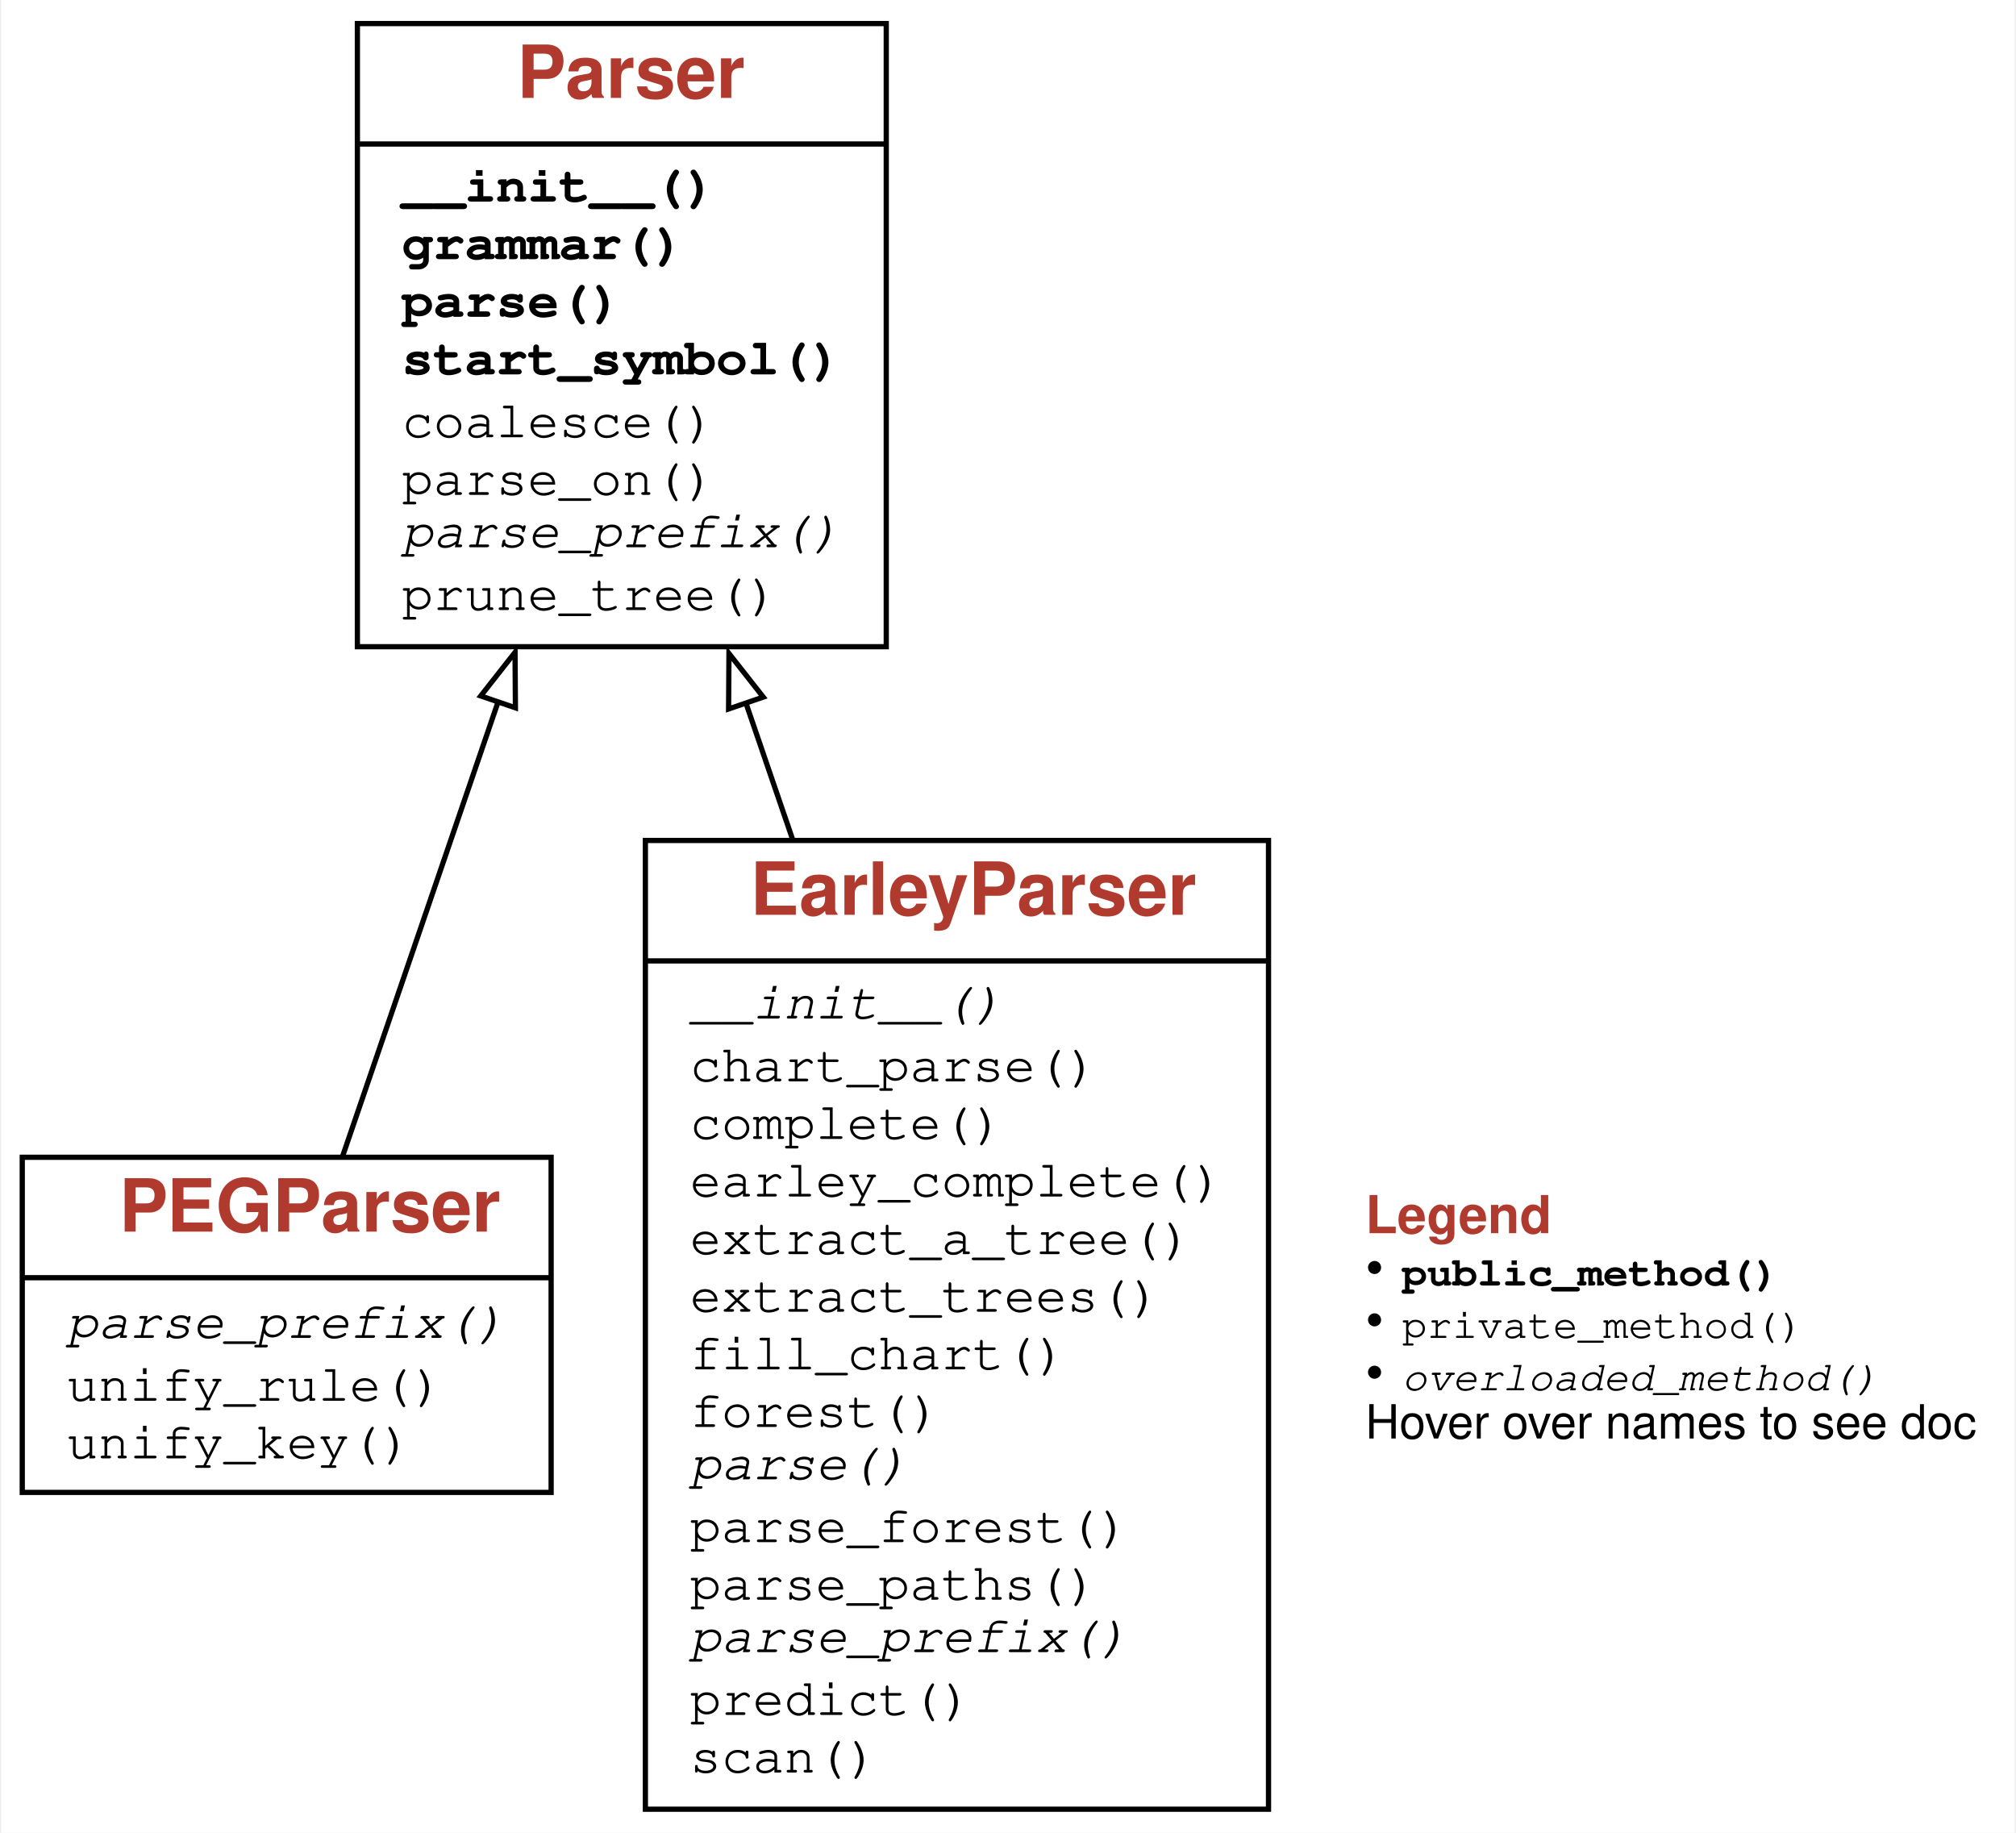
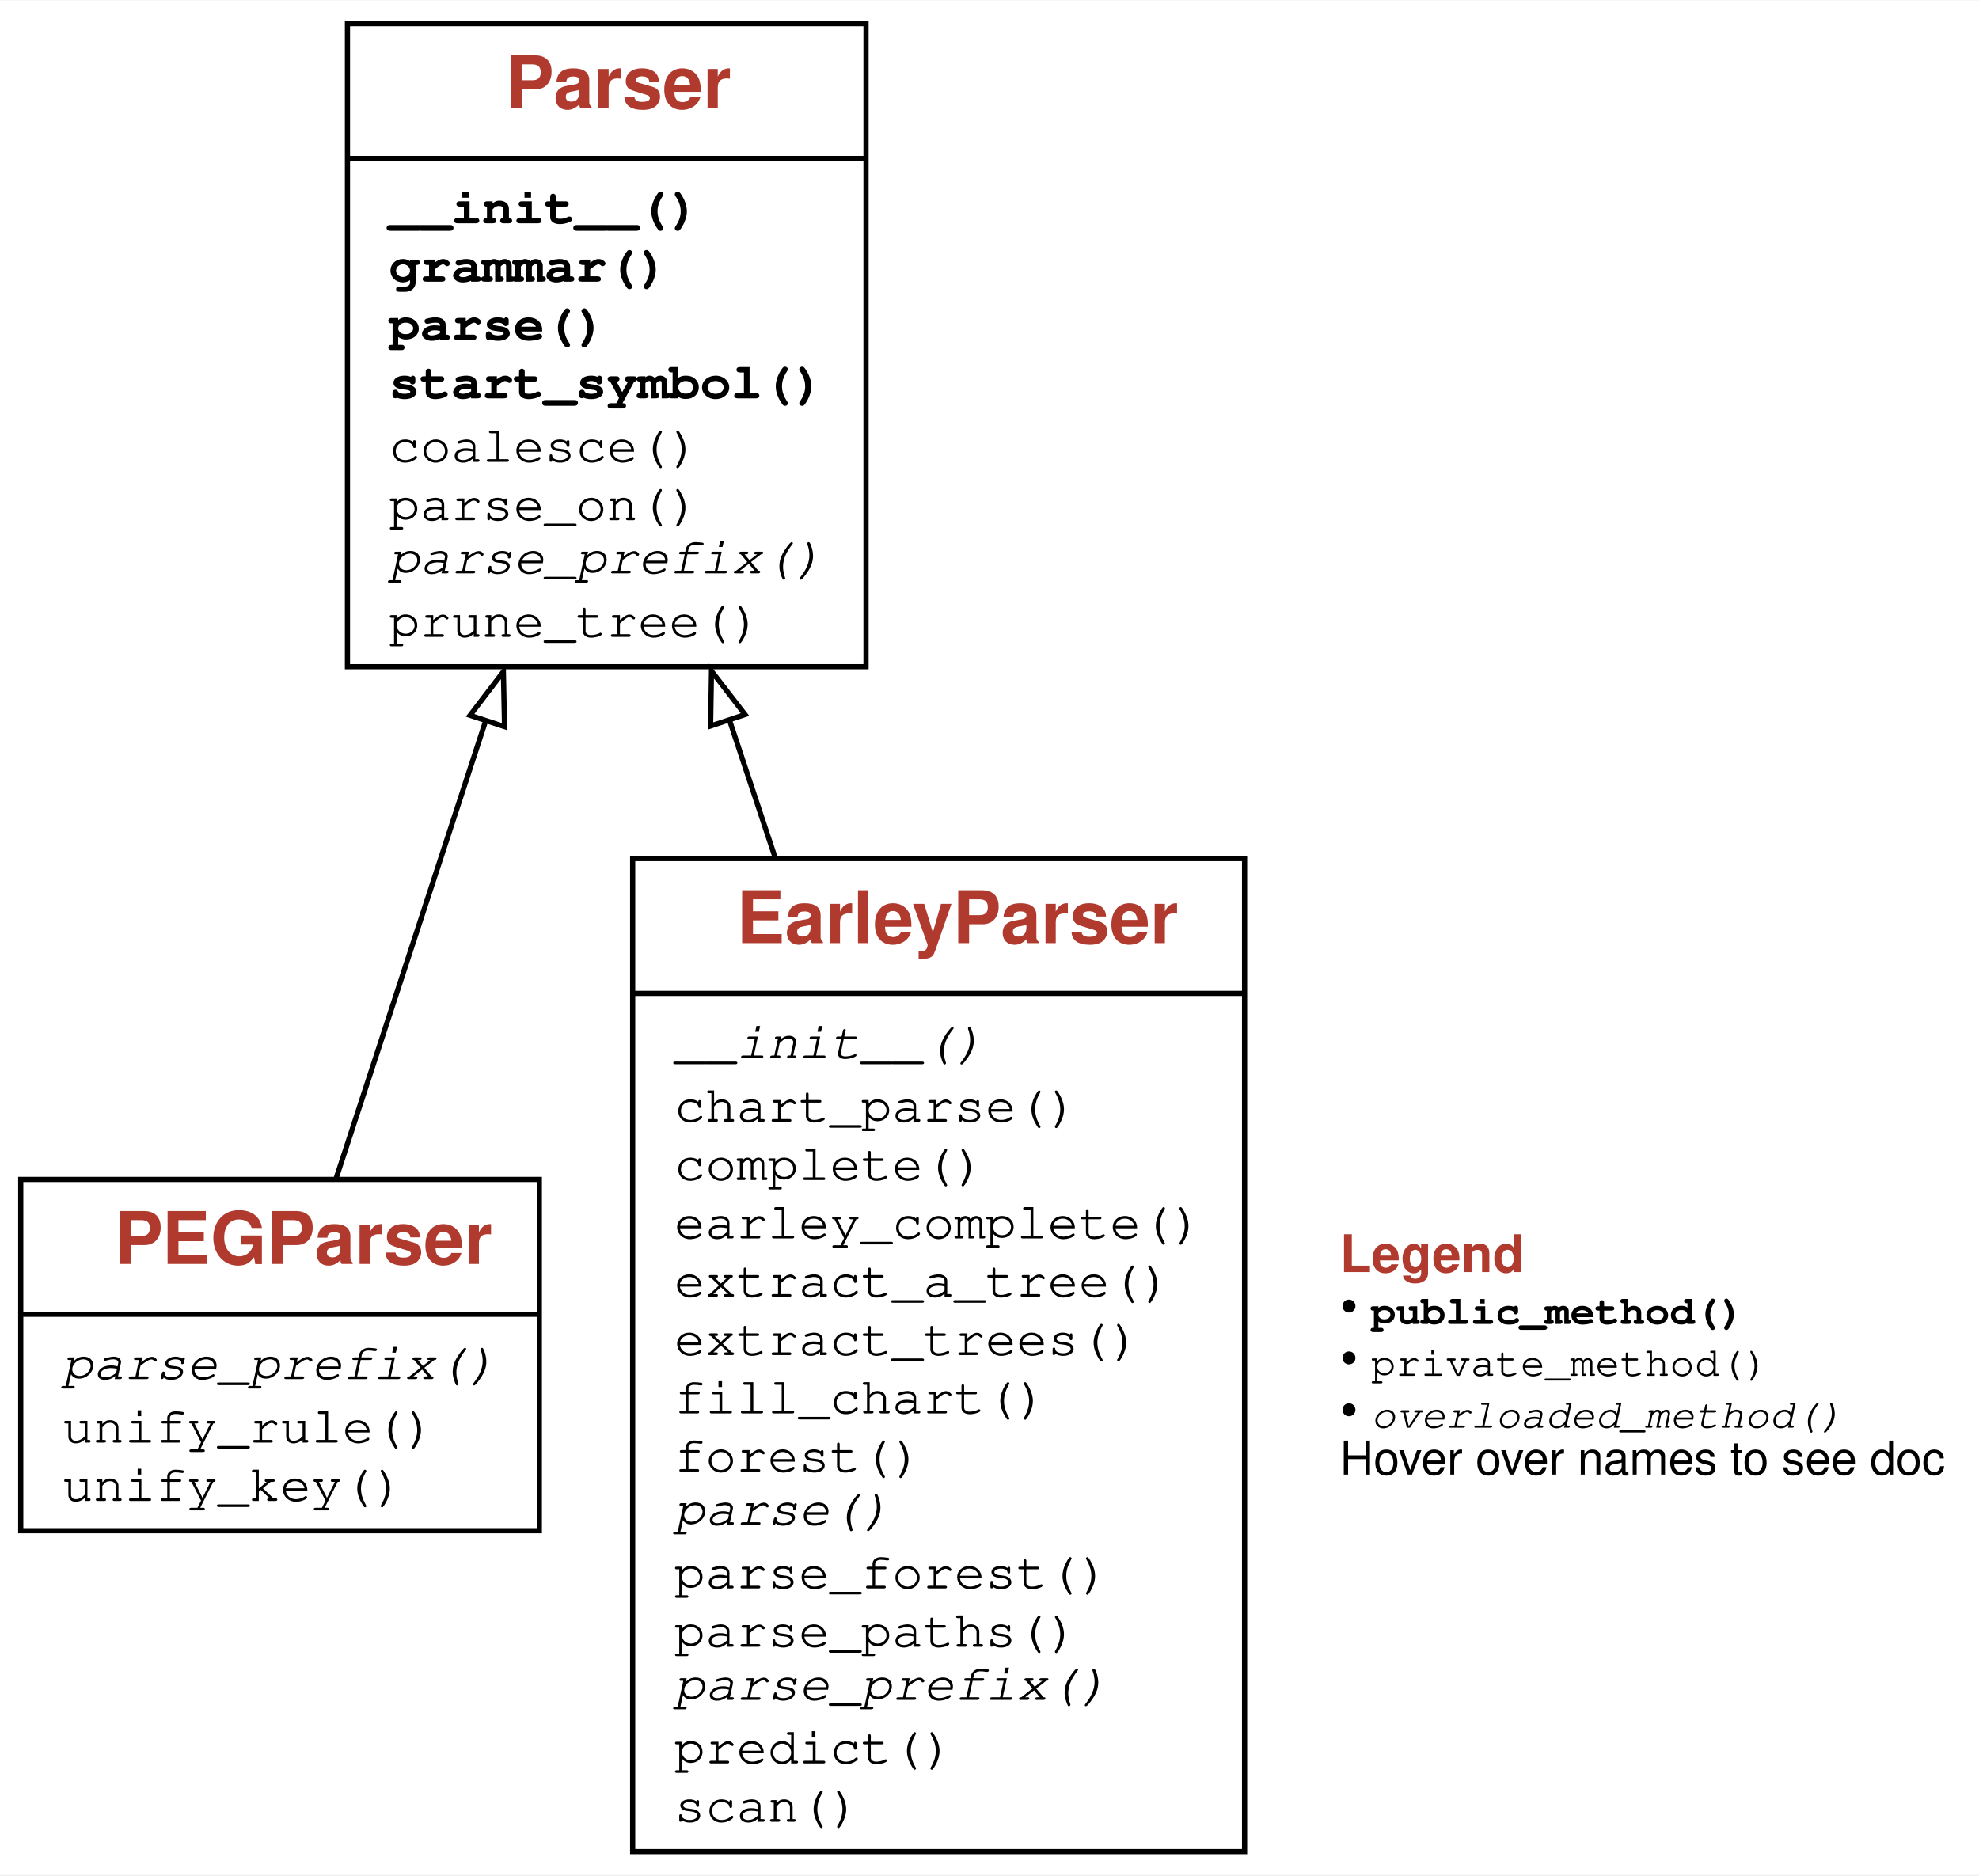
- <svg xmlns="http://www.w3.org/2000/svg" xmlns:xlink="http://www.w3.org/1999/xlink" width="385pt" height="350pt" viewBox="0.00 0.00 384.50 350.00">
-   <g id="graph0" class="graph" transform="scale(1 1) rotate(0) translate(4 346)">
+ <svg xmlns="http://www.w3.org/2000/svg" xmlns:xlink="http://www.w3.org/1999/xlink" width="382pt" height="362pt" viewBox="0.00 0.00 381.62 361.50">
+   <g id="graph0" class="graph" transform="scale(1 1) rotate(0) translate(4 357.5)">
    <g id="a_graph0">
      <a xlink:title="PEGParser class hierarchy">
-         <polygon fill="white" stroke="none" points="-4,4 -4,-346 380.5,-346 380.5,4 -4,4" />
+         <polygon fill="white" stroke="none" points="-4,4 -4,-357.5 377.62,-357.5 377.62,4 -4,4" />
      </a>
    </g>
    <g id="node1" class="node">
      <g id="a_node1">
        <a xlink:href="#" xlink:title="class PEGParser:&#10;Packrat parser for Parsing Expression Grammars (PEGs).">
-           <polygon fill="none" stroke="black" points="0,-61 0,-125 101,-125 101,-61 0,-61" />
-           <text text-anchor="start" x="18.5" y="-110.8" font-family="Patua One, Helvetica, sans-serif" font-weight="bold" font-size="14.00" fill="#b03a2e">PEGParser</text>
-           <polyline fill="none" stroke="black" points="0,-102 101,-102" />
+           <polygon fill="none" stroke="black" points="0,-62.38 0,-130.12 100,-130.12 100,-62.38 0,-62.38" />
+           <text text-anchor="start" x="18.12" y="-113.83" font-family="Patua One, Helvetica, sans-serif" font-weight="bold" font-size="14.00" fill="#b03a2e">PEGParser</text>
+           <polyline fill="none" stroke="black" points="0,-104.12 100,-104.12" />
          <g id="a_node1_0">
            <a xlink:href="#" xlink:title="PEGParser">
              <g id="a_node1_1">
                <a xlink:href="#" xlink:title="parse_prefix(self, text):&#10;Return pair (cursor, forest) for longest prefix of text.&#10;To be defined in subclasses.">
-                   <text text-anchor="start" x="8.5" y="-90.5" font-family="'Fira Mono', 'Source Code Pro', 'Courier', monospace" font-style="italic" font-size="10.00">parse_prefix()</text>
+                   <text text-anchor="start" x="8" y="-91.62" font-family="'Fira Mono', 'Source Code Pro', 'Courier', monospace" font-style="italic" font-size="10.00">parse_prefix()</text>
                </a>
              </g>
              <g id="a_node1_2">
                <a xlink:href="#" xlink:title="unify_rule(self, rule, text, at)">
-                   <text text-anchor="start" x="8.5" y="-78.5" font-family="'Fira Mono', 'Source Code Pro', 'Courier', monospace" font-size="10.00">unify_rule()</text>
+                   <text text-anchor="start" x="8" y="-79.38" font-family="'Fira Mono', 'Source Code Pro', 'Courier', monospace" font-size="10.00">unify_rule()</text>
                </a>
              </g>
              <g id="a_node1_3">
                <a xlink:href="#" xlink:title="unify_key(self, key, text, at=0)">
-                   <text text-anchor="start" x="8.5" y="-67.5" font-family="'Fira Mono', 'Source Code Pro', 'Courier', monospace" font-size="10.00">unify_key()</text>
+                   <text text-anchor="start" x="8" y="-68.12" font-family="'Fira Mono', 'Source Code Pro', 'Courier', monospace" font-size="10.00">unify_key()</text>
                </a>
              </g>
            </a>
          </g>
        </a>
      </g>
    </g>
    <g id="node2" class="node">
      <g id="a_node2">
        <a xlink:href="#" xlink:title="class Parser:&#10;Base class for parsing.">
-           <polygon fill="none" stroke="black" points="64,-222.5 64,-341.5 165,-341.5 165,-222.5 64,-222.5" />
-           <text text-anchor="start" x="94.5" y="-327.3" font-family="Patua One, Helvetica, sans-serif" font-weight="bold" font-size="14.00" fill="#b03a2e">Parser</text>
-           <polyline fill="none" stroke="black" points="64,-318.5 165,-318.5" />
+           <polygon fill="none" stroke="black" points="63,-229 63,-353 163,-353 163,-229 63,-229" />
+           <text text-anchor="start" x="93.5" y="-336.7" font-family="Patua One, Helvetica, sans-serif" font-weight="bold" font-size="14.00" fill="#b03a2e">Parser</text>
+           <polyline fill="none" stroke="black" points="63,-327 163,-327" />
          <g id="a_node2_4">
            <a xlink:href="#" xlink:title="Parser">
              <g id="a_node2_5">
                <a xlink:href="#" xlink:title="__init__(self, grammar, **kwargs):&#10;Constructor.&#10;`grammar` is the grammar to be used for parsing.&#10;Keyword arguments:&#10;`start_symbol` is the start symbol (default: '&lt;start&gt;').&#10;`log` enables logging (default: False).&#10;`coalesce` defines if tokens should be coalesced (default: True).&#10;`tokens`, if set, is a set of tokens to be used.">
-                   <text text-anchor="start" x="72.5" y="-307.5" font-family="'Fira Mono', 'Source Code Pro', 'Courier', monospace" font-weight="bold" font-size="10.00">__init__()</text>
+                   <text text-anchor="start" x="71" y="-314.5" font-family="'Fira Mono', 'Source Code Pro', 'Courier', monospace" font-weight="bold" font-size="10.00">__init__()</text>
                </a>
              </g>
              <g id="a_node2_6">
                <a xlink:href="#" xlink:title="grammar(self) -&gt; Grammar:&#10;Return the grammar of this parser.">
-                   <text text-anchor="start" x="72.5" y="-296.5" font-family="'Fira Mono', 'Source Code Pro', 'Courier', monospace" font-weight="bold" font-size="10.00">grammar()</text>
+                   <text text-anchor="start" x="71" y="-303.25" font-family="'Fira Mono', 'Source Code Pro', 'Courier', monospace" font-weight="bold" font-size="10.00">grammar()</text>
                </a>
              </g>
              <g id="a_node2_7">
                <a xlink:href="#" xlink:title="parse(self, text: str) -&gt; Iterable[DerivationTree]:&#10;Parse `text` using the grammar.&#10;Return an iterable of parse trees.">
-                   <text text-anchor="start" x="72.5" y="-285.5" font-family="'Fira Mono', 'Source Code Pro', 'Courier', monospace" font-weight="bold" font-size="10.00">parse()</text>
+                   <text text-anchor="start" x="71" y="-292" font-family="'Fira Mono', 'Source Code Pro', 'Courier', monospace" font-weight="bold" font-size="10.00">parse()</text>
                </a>
              </g>
              <g id="a_node2_8">
                <a xlink:href="#" xlink:title="start_symbol(self) -&gt; str:&#10;Return the start symbol of this parser.">
-                   <text text-anchor="start" x="72.5" y="-274.5" font-family="'Fira Mono', 'Source Code Pro', 'Courier', monospace" font-weight="bold" font-size="10.00">start_symbol()</text>
+                   <text text-anchor="start" x="71" y="-280.75" font-family="'Fira Mono', 'Source Code Pro', 'Courier', monospace" font-weight="bold" font-size="10.00">start_symbol()</text>
                </a>
              </g>
              <g id="a_node2_9">
                <a xlink:href="#" xlink:title="coalesce(self, children: List[DerivationTree]) -&gt; List[DerivationTree]">
-                   <text text-anchor="start" x="72.5" y="-262.5" font-family="'Fira Mono', 'Source Code Pro', 'Courier', monospace" font-size="10.00">coalesce()</text>
+                   <text text-anchor="start" x="71" y="-268.5" font-family="'Fira Mono', 'Source Code Pro', 'Courier', monospace" font-size="10.00">coalesce()</text>
                </a>
              </g>
              <g id="a_node2_10">
                <a xlink:href="#" xlink:title="parse_on(self, text: str, start_symbol: str) -&gt; Generator">
-                   <text text-anchor="start" x="72.5" y="-251.5" font-family="'Fira Mono', 'Source Code Pro', 'Courier', monospace" font-size="10.00">parse_on()</text>
+                   <text text-anchor="start" x="71" y="-257.25" font-family="'Fira Mono', 'Source Code Pro', 'Courier', monospace" font-size="10.00">parse_on()</text>
                </a>
              </g>
              <g id="a_node2_11">
                <a xlink:href="#" xlink:title="parse_prefix(self, text: str) -&gt; Tuple[int, Iterable[DerivationTree]]:&#10;Return pair (cursor, forest) for longest prefix of text.&#10;To be defined in subclasses.">
-                   <text text-anchor="start" x="72.5" y="-241.5" font-family="'Fira Mono', 'Source Code Pro', 'Courier', monospace" font-style="italic" font-size="10.00">parse_prefix()</text>
+                   <text text-anchor="start" x="71" y="-247" font-family="'Fira Mono', 'Source Code Pro', 'Courier', monospace" font-style="italic" font-size="10.00">parse_prefix()</text>
                </a>
              </g>
              <g id="a_node2_12">
                <a xlink:href="#" xlink:title="prune_tree(self, tree)">
-                   <text text-anchor="start" x="72.5" y="-229.5" font-family="'Fira Mono', 'Source Code Pro', 'Courier', monospace" font-size="10.00">prune_tree()</text>
+                   <text text-anchor="start" x="71" y="-234.75" font-family="'Fira Mono', 'Source Code Pro', 'Courier', monospace" font-size="10.00">prune_tree()</text>
                </a>
              </g>
            </a>
          </g>
        </a>
      </g>
    </g>
    <g id="edge1" class="edge">
-       <path fill="none" stroke="black" d="M61.07,-124.88C69.16,-148.53 80.64,-182.08 90.89,-212.02" />
-       <polygon fill="none" stroke="black" points="87.56,-213.1 94.11,-221.43 94.18,-210.83 87.56,-213.1" />
+       <path fill="none" stroke="black" d="M60.69,-129.95C68.64,-154.27 79.78,-188.37 89.75,-218.86" />
+       <polygon fill="none" stroke="black" points="86.64,-219.62 93.07,-228.04 93.29,-217.44 86.64,-219.62" />
    </g>
    <g id="node3" class="node">
      <g id="a_node3">
        <a xlink:href="#" xlink:title="class EarleyParser:&#10;Earley Parser. This parser can parse any context-free grammar.">
-           <polygon fill="none" stroke="black" points="119,-0.5 119,-185.5 238,-185.5 238,-0.5 119,-0.5" />
-           <text text-anchor="start" x="139" y="-171.3" font-family="Patua One, Helvetica, sans-serif" font-weight="bold" font-size="14.00" fill="#b03a2e">EarleyParser</text>
-           <polyline fill="none" stroke="black" points="119,-162.5 238,-162.5" />
+           <polygon fill="none" stroke="black" points="118,-0.5 118,-192 236,-192 236,-0.5 118,-0.5" />
+           <text text-anchor="start" x="138" y="-175.7" font-family="Patua One, Helvetica, sans-serif" font-weight="bold" font-size="14.00" fill="#b03a2e">EarleyParser</text>
+           <polyline fill="none" stroke="black" points="118,-166 236,-166" />
          <g id="a_node3_13">
            <a xlink:href="#" xlink:title="EarleyParser">
              <g id="a_node3_14">
                <a xlink:href="#" xlink:title="__init__(self, grammar, **kwargs):&#10;Constructor.&#10;`grammar` is the grammar to be used for parsing.&#10;Keyword arguments:&#10;`start_symbol` is the start symbol (default: '&lt;start&gt;').&#10;`log` enables logging (default: False).&#10;`coalesce` defines if tokens should be coalesced (default: True).&#10;`tokens`, if set, is a set of tokens to be used.">
-                   <text text-anchor="start" x="127.5" y="-151.5" font-family="'Fira Mono', 'Source Code Pro', 'Courier', monospace" font-style="italic" font-size="10.00">__init__()</text>
+                   <text text-anchor="start" x="126" y="-153.5" font-family="'Fira Mono', 'Source Code Pro', 'Courier', monospace" font-style="italic" font-size="10.00">__init__()</text>
                </a>
              </g>
              <g id="a_node3_15">
                <a xlink:href="#" xlink:title="chart_parse(self, words, start)">
-                   <text text-anchor="start" x="127.5" y="-139.5" font-family="'Fira Mono', 'Source Code Pro', 'Courier', monospace" font-size="10.00">chart_parse()</text>
+                   <text text-anchor="start" x="126" y="-141.25" font-family="'Fira Mono', 'Source Code Pro', 'Courier', monospace" font-size="10.00">chart_parse()</text>
                </a>
              </g>
              <g id="a_node3_16">
                <a xlink:href="#" xlink:title="complete(self, col, state)">
-                   <text text-anchor="start" x="127.5" y="-128.5" font-family="'Fira Mono', 'Source Code Pro', 'Courier', monospace" font-size="10.00">complete()</text>
+                   <text text-anchor="start" x="126" y="-130" font-family="'Fira Mono', 'Source Code Pro', 'Courier', monospace" font-size="10.00">complete()</text>
                </a>
              </g>
              <g id="a_node3_17">
                <a xlink:href="#" xlink:title="earley_complete(self, col, state)">
-                   <text text-anchor="start" x="127.5" y="-117.5" font-family="'Fira Mono', 'Source Code Pro', 'Courier', monospace" font-size="10.00">earley_complete()</text>
+                   <text text-anchor="start" x="126" y="-118.75" font-family="'Fira Mono', 'Source Code Pro', 'Courier', monospace" font-size="10.00">earley_complete()</text>
                </a>
              </g>
              <g id="a_node3_18">
                <a xlink:href="#" xlink:title="extract_a_tree(self, forest_node)">
-                   <text text-anchor="start" x="127.5" y="-106.5" font-family="'Fira Mono', 'Source Code Pro', 'Courier', monospace" font-size="10.00">extract_a_tree()</text>
+                   <text text-anchor="start" x="126" y="-107.5" font-family="'Fira Mono', 'Source Code Pro', 'Courier', monospace" font-size="10.00">extract_a_tree()</text>
                </a>
              </g>
              <g id="a_node3_19">
                <a xlink:href="#" xlink:title="extract_trees(self, forest_node)">
-                   <text text-anchor="start" x="127.5" y="-95.5" font-family="'Fira Mono', 'Source Code Pro', 'Courier', monospace" font-size="10.00">extract_trees()</text>
+                   <text text-anchor="start" x="126" y="-96.25" font-family="'Fira Mono', 'Source Code Pro', 'Courier', monospace" font-size="10.00">extract_trees()</text>
                </a>
              </g>
              <g id="a_node3_20">
                <a xlink:href="#" xlink:title="fill_chart(self, chart)">
-                   <text text-anchor="start" x="127.5" y="-84.5" font-family="'Fira Mono', 'Source Code Pro', 'Courier', monospace" font-size="10.00">fill_chart()</text>
+                   <text text-anchor="start" x="126" y="-85" font-family="'Fira Mono', 'Source Code Pro', 'Courier', monospace" font-size="10.00">fill_chart()</text>
                </a>
              </g>
              <g id="a_node3_21">
                <a xlink:href="#" xlink:title="forest(self, s, kind, chart)">
-                   <text text-anchor="start" x="127.5" y="-73.5" font-family="'Fira Mono', 'Source Code Pro', 'Courier', monospace" font-size="10.00">forest()</text>
+                   <text text-anchor="start" x="126" y="-73.75" font-family="'Fira Mono', 'Source Code Pro', 'Courier', monospace" font-size="10.00">forest()</text>
                </a>
              </g>
              <g id="a_node3_22">
                <a xlink:href="#" xlink:title="parse(self, text):&#10;Parse `text` using the grammar.&#10;Return an iterable of parse trees.">
-                   <text text-anchor="start" x="127.5" y="-63.5" font-family="'Fira Mono', 'Source Code Pro', 'Courier', monospace" font-style="italic" font-size="10.00">parse()</text>
+                   <text text-anchor="start" x="126" y="-63.5" font-family="'Fira Mono', 'Source Code Pro', 'Courier', monospace" font-style="italic" font-size="10.00">parse()</text>
                </a>
              </g>
              <g id="a_node3_23">
                <a xlink:href="#" xlink:title="parse_forest(self, chart, state)">
-                   <text text-anchor="start" x="127.5" y="-51.5" font-family="'Fira Mono', 'Source Code Pro', 'Courier', monospace" font-size="10.00">parse_forest()</text>
+                   <text text-anchor="start" x="126" y="-51.25" font-family="'Fira Mono', 'Source Code Pro', 'Courier', monospace" font-size="10.00">parse_forest()</text>
                </a>
              </g>
              <g id="a_node3_24">
                <a xlink:href="#" xlink:title="parse_paths(self, named_expr, chart, frm, til)">
-                   <text text-anchor="start" x="127.5" y="-40.5" font-family="'Fira Mono', 'Source Code Pro', 'Courier', monospace" font-size="10.00">parse_paths()</text>
+                   <text text-anchor="start" x="126" y="-40" font-family="'Fira Mono', 'Source Code Pro', 'Courier', monospace" font-size="10.00">parse_paths()</text>
                </a>
              </g>
              <g id="a_node3_25">
                <a xlink:href="#" xlink:title="parse_prefix(self, text):&#10;Return pair (cursor, forest) for longest prefix of text.&#10;To be defined in subclasses.">
-                   <text text-anchor="start" x="127.5" y="-30.5" font-family="'Fira Mono', 'Source Code Pro', 'Courier', monospace" font-style="italic" font-size="10.00">parse_prefix()</text>
+                   <text text-anchor="start" x="126" y="-29.75" font-family="'Fira Mono', 'Source Code Pro', 'Courier', monospace" font-style="italic" font-size="10.00">parse_prefix()</text>
                </a>
              </g>
              <g id="a_node3_26">
                <a xlink:href="#" xlink:title="predict(self, col, sym, state)">
-                   <text text-anchor="start" x="127.5" y="-18.5" font-family="'Fira Mono', 'Source Code Pro', 'Courier', monospace" font-size="10.00">predict()</text>
+                   <text text-anchor="start" x="126" y="-17.5" font-family="'Fira Mono', 'Source Code Pro', 'Courier', monospace" font-size="10.00">predict()</text>
                </a>
              </g>
              <g id="a_node3_27">
                <a xlink:href="#" xlink:title="scan(self, col, state, letter)">
-                   <text text-anchor="start" x="127.5" y="-7.5" font-family="'Fira Mono', 'Source Code Pro', 'Courier', monospace" font-size="10.00">scan()</text>
+                   <text text-anchor="start" x="126" y="-6.25" font-family="'Fira Mono', 'Source Code Pro', 'Courier', monospace" font-size="10.00">scan()</text>
                </a>
              </g>
            </a>
          </g>
        </a>
      </g>
    </g>
    <g id="edge2" class="edge">
-       <path fill="none" stroke="black" d="M147.25,-185.31C144.19,-194.24 141.13,-203.2 138.16,-211.86" />
-       <polygon fill="none" stroke="black" points="134.89,-210.61 134.96,-221.21 141.51,-212.88 134.89,-210.61" />
+       <path fill="none" stroke="black" d="M145.56,-191.93C142.54,-201.03 139.51,-210.15 136.58,-218.97" />
+       <polygon fill="none" stroke="black" points="133.03,-217.57 133.2,-228.16 139.67,-219.77 133.03,-217.57" />
    </g>
    <g id="node4" class="node">
-       <text text-anchor="start" x="256.5" y="-110.5" font-family="Patua One, Helvetica, sans-serif" font-weight="bold" font-size="10.00" fill="#b03a2e">Legend</text>
-       <text text-anchor="start" x="256.5" y="-100.5" font-family="Patua One, Helvetica, sans-serif" font-size="10.00">• </text>
-       <text text-anchor="start" x="263.5" y="-100.5" font-family="'Fira Mono', 'Source Code Pro', 'Courier', monospace" font-weight="bold" font-size="8.00">public_method()</text>
-       <text text-anchor="start" x="256.5" y="-90.5" font-family="Patua One, Helvetica, sans-serif" font-size="10.00">• </text>
-       <text text-anchor="start" x="263.5" y="-90.5" font-family="'Fira Mono', 'Source Code Pro', 'Courier', monospace" font-size="8.00">private_method()</text>
-       <text text-anchor="start" x="256.5" y="-80.5" font-family="Patua One, Helvetica, sans-serif" font-size="10.00">• </text>
-       <text text-anchor="start" x="263.5" y="-80.5" font-family="'Fira Mono', 'Source Code Pro', 'Courier', monospace" font-style="italic" font-size="8.00">overloaded_method()</text>
-       <text text-anchor="start" x="256.5" y="-71.3" font-family="Helvetica,sans-Serif" font-size="9.00">Hover over names to see doc</text>
+       <text text-anchor="start" x="254.38" y="-112.25" font-family="Patua One, Helvetica, sans-serif" font-weight="bold" font-size="10.00" fill="#b03a2e">Legend</text>
+       <text text-anchor="start" x="254.38" y="-102.25" font-family="Patua One, Helvetica, sans-serif" font-size="10.00">• </text>
+       <text text-anchor="start" x="260.38" y="-102.25" font-family="'Fira Mono', 'Source Code Pro', 'Courier', monospace" font-weight="bold" font-size="8.00">public_method()</text>
+       <text text-anchor="start" x="254.38" y="-92.25" font-family="Patua One, Helvetica, sans-serif" font-size="10.00">• </text>
+       <text text-anchor="start" x="260.38" y="-92.25" font-family="'Fira Mono', 'Source Code Pro', 'Courier', monospace" font-size="8.00">private_method()</text>
+       <text text-anchor="start" x="254.38" y="-82.25" font-family="Patua One, Helvetica, sans-serif" font-size="10.00">• </text>
+       <text text-anchor="start" x="260.38" y="-82.25" font-family="'Fira Mono', 'Source Code Pro', 'Courier', monospace" font-style="italic" font-size="8.00">overloaded_method()</text>
+       <text text-anchor="start" x="254.38" y="-73.2" font-family="Helvetica,sans-Serif" font-size="9.00">Hover over names to see doc</text>
    </g>
  </g>
</svg>
